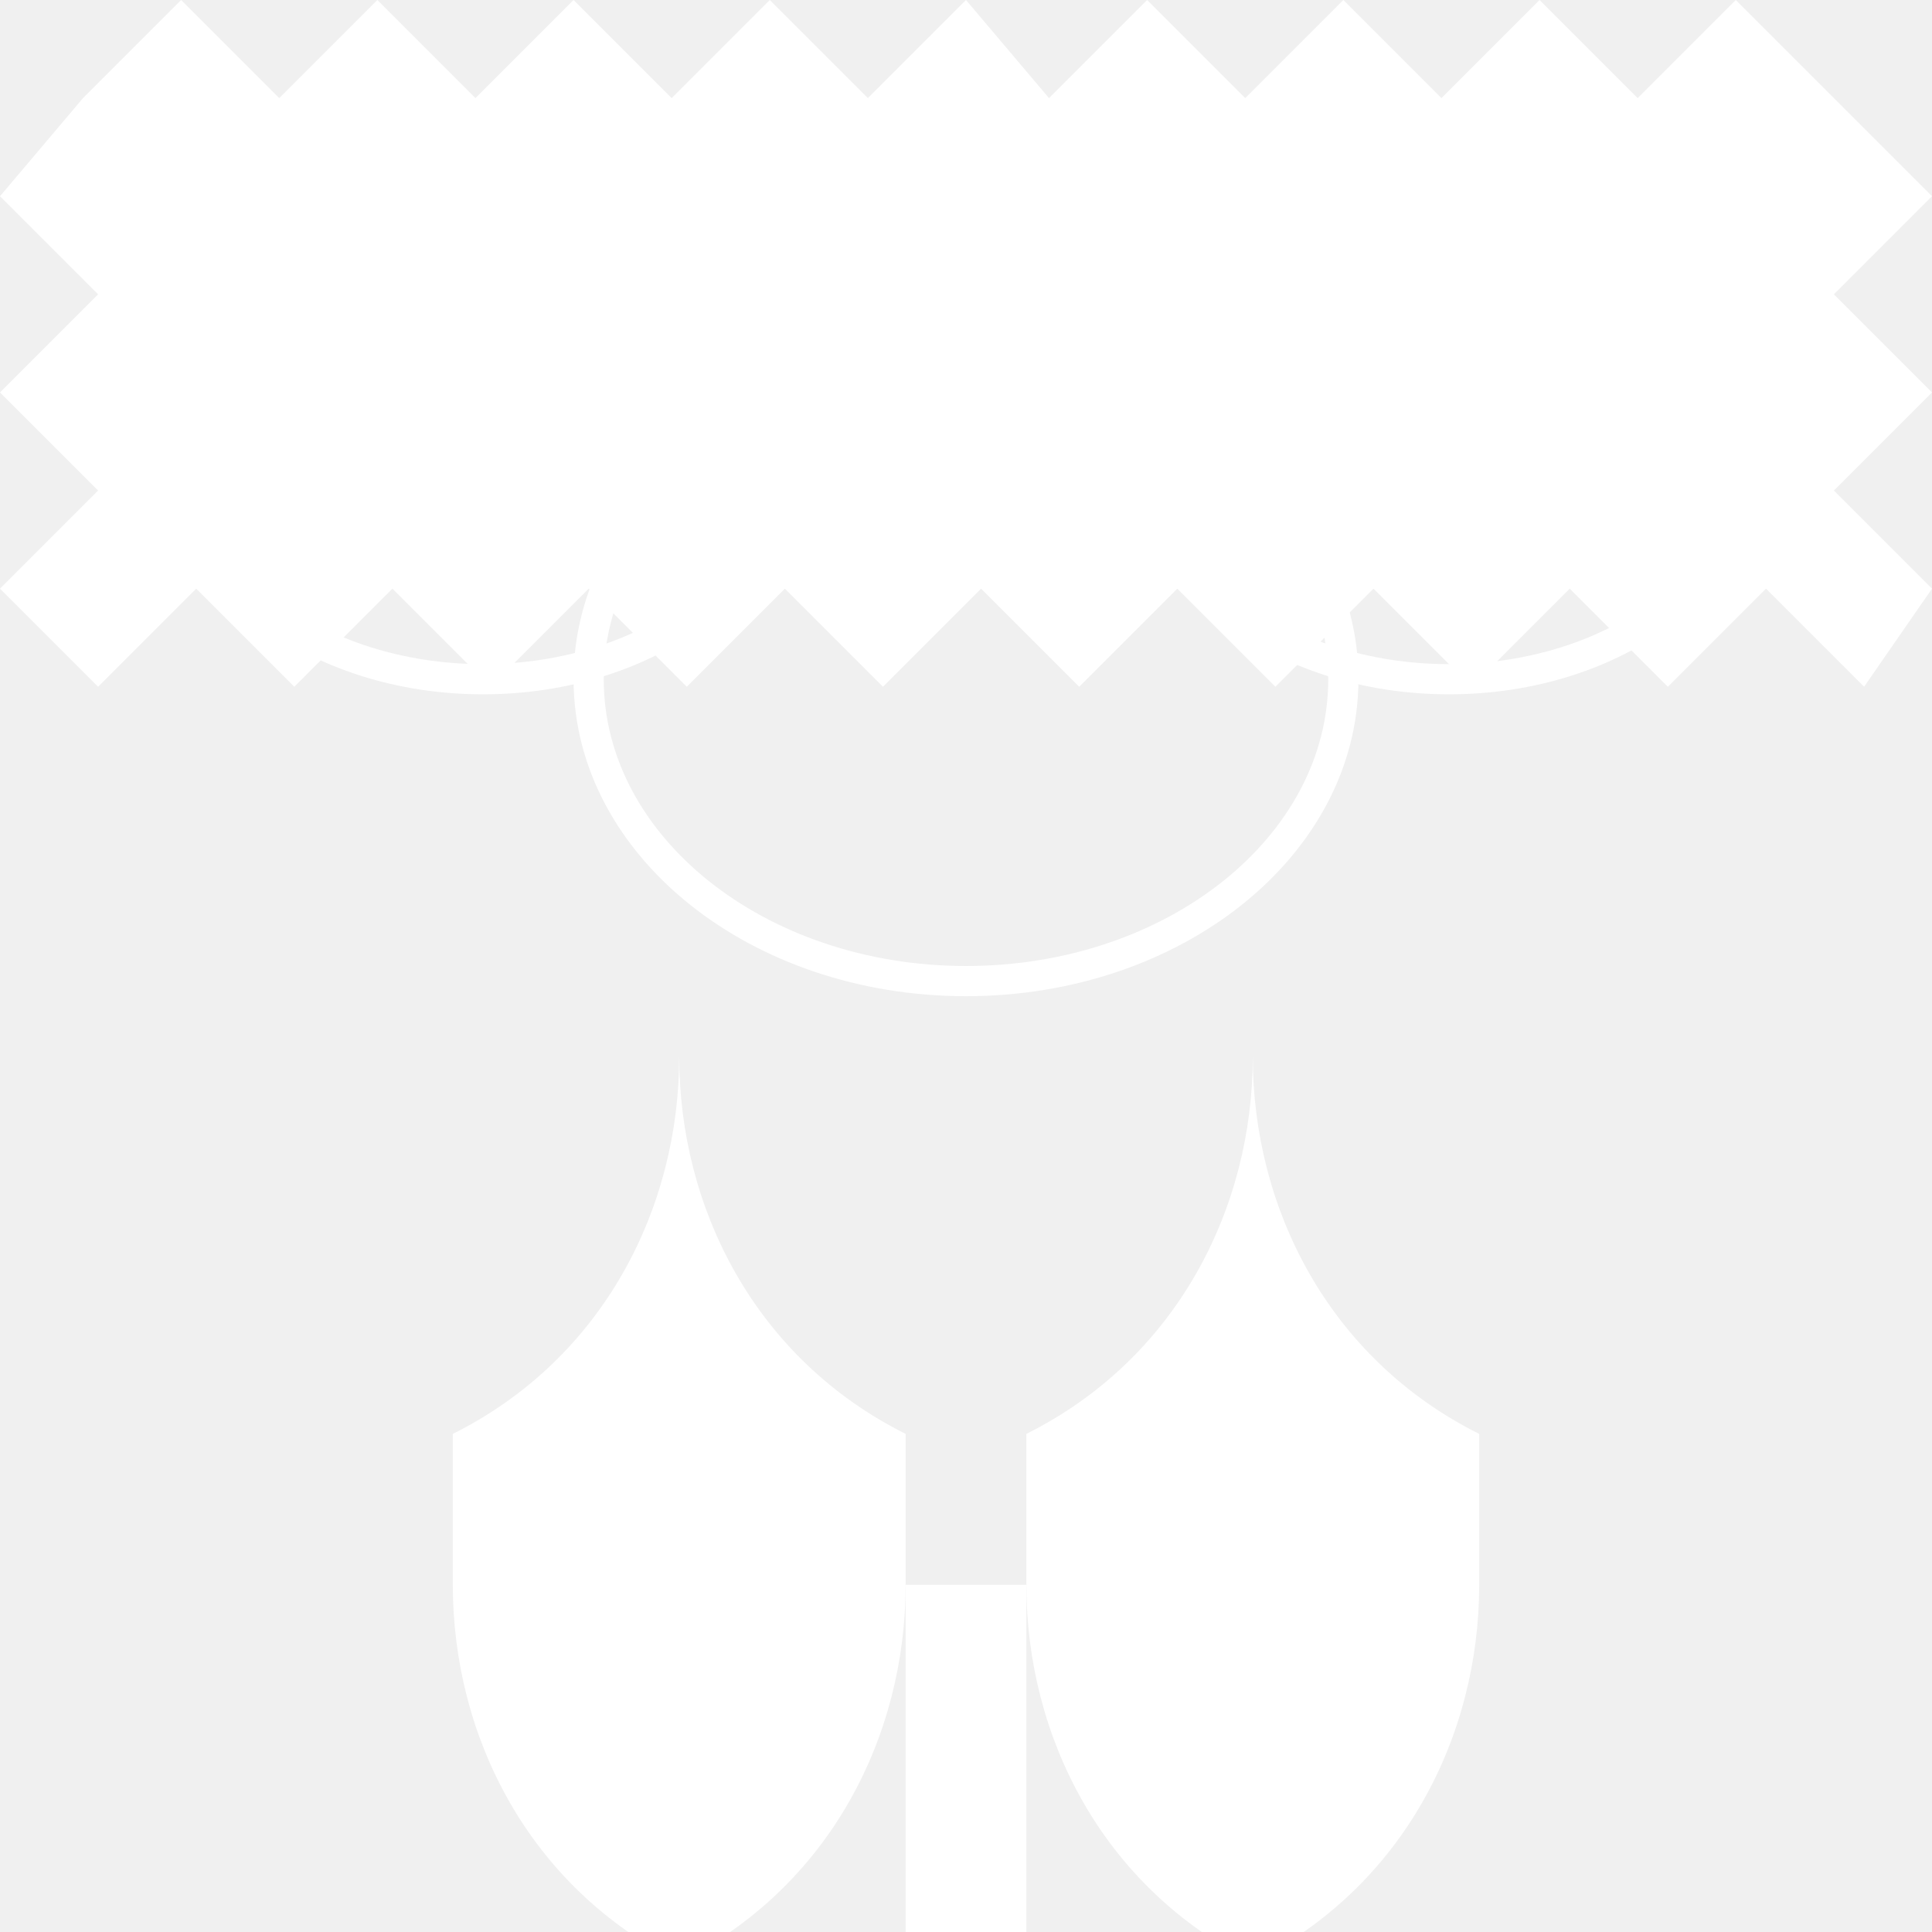
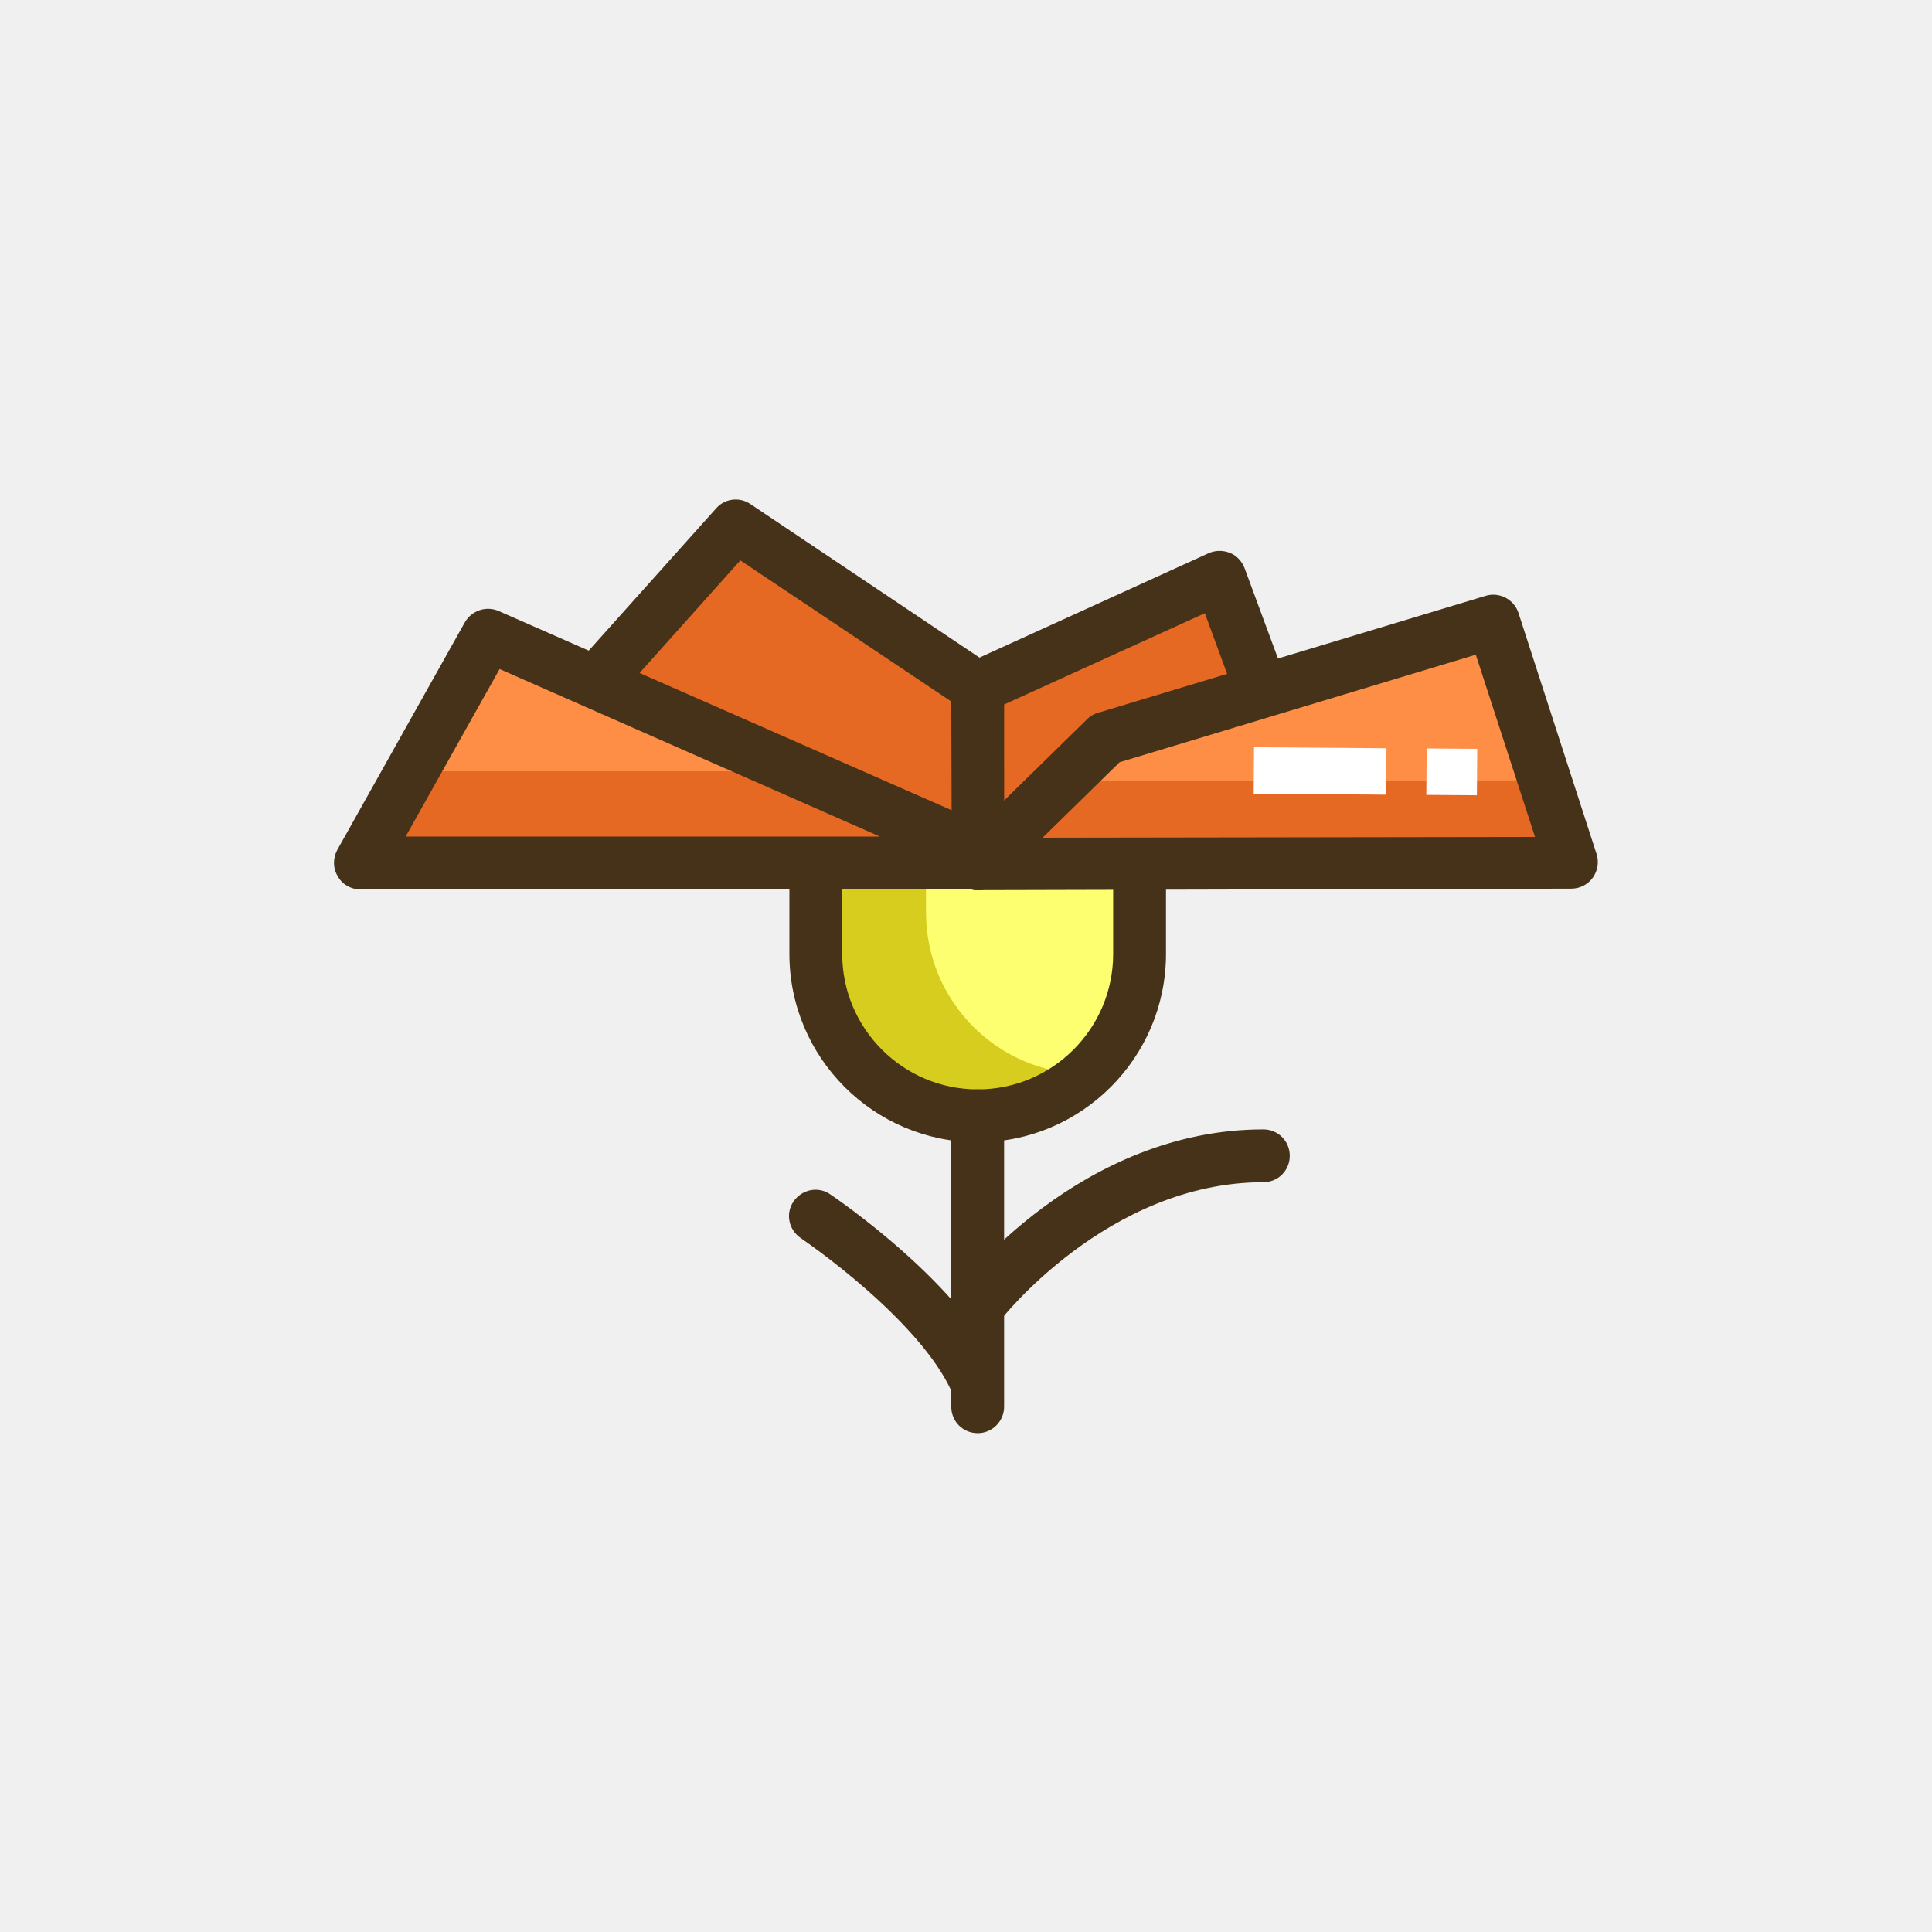
- <svg xmlns="http://www.w3.org/2000/svg" viewBox="0 0 512 512">
-   <path d="M256 0L230 26L204 0L178 26L152 0L126 26L100 0L74 26L48 0L22 26L0 52L26 78L0 104L26 130L0 156L26 182L52 156L78 182L104 156L130 182L156 156L182 182L208 156L234 182L260 156L286 182L312 156L338 182L364 156L390 182L416 156L442 182L468 156L494 182L512 156L486 130L512 104L486 78L512 52L486 26L460 0L434 26L408 0L382 26L356 0L330 26L304 0L278 26L256 0Z" fill="#ffffff" />
-   <ellipse cx="128" cy="120" rx="80" ry="60" fill="transparent" stroke="#ffffff" stroke-width="8" />
-   <ellipse cx="384" cy="120" rx="80" ry="60" fill="transparent" stroke="#ffffff" stroke-width="8" />
-   <ellipse cx="256" cy="180" rx="100" ry="80" fill="transparent" stroke="#ffffff" stroke-width="8" />
-   <path d="M180 280C180 320 200 360 240 380L240 420C240 460 220 500 180 520C140 500 120 460 120 420L120 380C160 360 180 320 180 280Z" fill="#ffffff" />
-   <path d="M332 280C332 320 312 360 272 380L272 420C272 460 292 500 332 520C372 500 392 460 392 420L392 380C352 360 332 320 332 280Z" fill="#ffffff" />
-   <rect x="240" y="420" width="32" height="92" fill="#ffffff" />
+ <svg xmlns="http://www.w3.org/2000/svg" version="1.1" id="Icon_Set" x="0" y="0" viewBox="0 0 512 512" style="enable-background:new 0 0 512 512" xml:space="preserve">
+   <style>.st0{fill:#fff}.st3{fill:#463218}.st6{fill:#e56823}.st7{fill:#fe8e46}</style>
+   <g id="CARNATION">
+     <path d="M259.1 295.7c-23.7 0-42.9-19.2-42.9-42.9v-68.7H302v68.7c0 23.7-19.2 42.9-42.9 42.9z" style="fill:#fefe71" />
+     <path d="M245.4 241.8V184h-29.3v68.7c0 23.7 19.2 42.9 42.9 42.9 11 0 21.1-4.2 28.7-11-23.4-.2-42.3-19.3-42.3-42.8z" style="fill:#d6cd1e" />
+     <path class="st3" d="M259.1 302.7c-27.5 0-49.9-22.4-49.9-49.9v-68.7c0-3.9 3.1-7 7-7H302c3.9 0 7 3.1 7 7v68.7c0 27.5-22.4 49.9-49.9 49.9zm-35.9-111.6v61.7c0 19.8 16.1 35.9 35.9 35.9s35.9-16.1 35.9-35.9v-61.7h-71.8z" />
+     <path class="st6" d="m259.1 182.2 64.1-29.2 11.5 31.1-41.7 11.7-33.9 33.1z" />
+     <path class="st3" d="M259.1 235.9c-.9 0-1.8-.2-2.7-.5-2.6-1.1-4.3-3.6-4.3-6.5v-46.7c0-2.7 1.6-5.2 4.1-6.4l64.1-29.2c1.8-.8 3.8-.8 5.6-.1 1.8.7 3.2 2.2 3.9 4l11.5 31.1c.7 1.8.6 3.9-.3 5.6-.9 1.7-2.5 3-4.3 3.6l-40 11.2-32.7 31.9c-1.3 1.4-3.1 2-4.9 2zm7-49.2v25.6l22-21.6c.8-.8 1.9-1.4 3-1.7l34.4-9.6-6.2-16.9-53.2 24.2z" />
+     <path class="st7" d="m259.1 228.9 33.9-33.1 102.7-31.1 20.8 64z" />
+     <path class="st6" d="m281.5 207-22.4 21.9 157.4-.2-7.1-21.9z" />
+     <path class="st6" d="m156.5 182.3 38.6-43.1 64 42.9.1 46.8z" />
+     <path class="st3" d="M259.1 235.9c-2.8 0-5.4-1.7-6.5-4.4-1.1-2.6-.5-5.7 1.6-7.7l33.9-33.2c.8-.8 1.8-1.4 2.9-1.7l102.7-31c3.6-1.1 7.5.9 8.7 4.5l20.7 63.9c.7 2.1.3 4.5-1 6.3a7.01 7.01 0 0 1-5.7 2.9l-157.3.4zm37.6-33.9-20.4 20 130.5-.2-15.7-48.3-94.4 28.5z" />
+     <path class="st3" d="M259.2 235.9c-1 0-2-.2-2.9-.6l-102.7-46.5c-2-.9-3.5-2.8-4-4.9-.5-2.2.1-4.5 1.6-6.1l38.6-43.1c2.3-2.6 6.2-3.1 9.1-1.1l64 42.9c1.9 1.3 3.1 3.5 3.1 5.8l.1 46.7c0 2.4-1.2 4.6-3.2 5.9-1.1.6-2.4 1-3.7 1zm-91.1-56 84.1 38.1-.1-32.1-55.9-37.4-28.1 31.4zM259.1 379.8c-3.9 0-7-3.1-7-7v-77.1c0-3.9 3.1-7 7-7s7 3.1 7 7v77.1c0 3.8-3.1 7-7 7z" />
+     <path class="st3" d="M259.1 353c-1.5 0-3-.5-4.2-1.4-3.1-2.3-3.7-6.7-1.3-9.8 1.3-1.7 32.8-42.5 81.2-42.5 3.9 0 7 3.1 7 7s-3.1 7-7 7c-41.3 0-69.8 36.6-70 37-1.5 1.8-3.6 2.7-5.7 2.7z" />
+     <path class="st3" d="M259.1 374c-2.7 0-5.3-1.6-6.5-4.3-3.3-8-11.2-17.6-22.9-27.9-9.2-8.1-17.4-13.6-17.5-13.7-3.2-2.2-4.1-6.5-1.9-9.7 2.2-3.2 6.5-4.1 9.7-1.9 1.5 1 35.6 24.2 45.5 47.8 1.5 3.6-.2 7.7-3.8 9.2-.8.3-1.7.5-2.6.5z" />
+     <path class="st7" d="m266.4 228.7-137-60.4-33.9 60.4z" />
+     <path class="st6" d="m109.1 204.4-13.6 24.3h170.9l-55.2-24.3z" />
+     <path class="st3" d="M266.4 235.7H95.5c-2.5 0-4.8-1.3-6-3.5-1.3-2.1-1.3-4.8-.1-7l33.8-60.3c1.8-3.1 5.6-4.4 8.9-3l137.1 60.3c3 1.3 4.7 4.6 4 7.8-.6 3.3-3.5 5.7-6.8 5.7zm-158.9-14h125.7l-100.8-44.4-24.9 44.4z" />
+     <path transform="matrix(.0076 -1 1 .0076 142.924 552.61)" class="st0" d="M343.7 186.7H356v35.1h-12.3z" />
+     <path transform="matrix(.0076 -1 1 .0076 177.212 587.646)" class="st0" d="M378.5 197.9h12.3v13.4h-12.3z" />
+   </g>
</svg>
